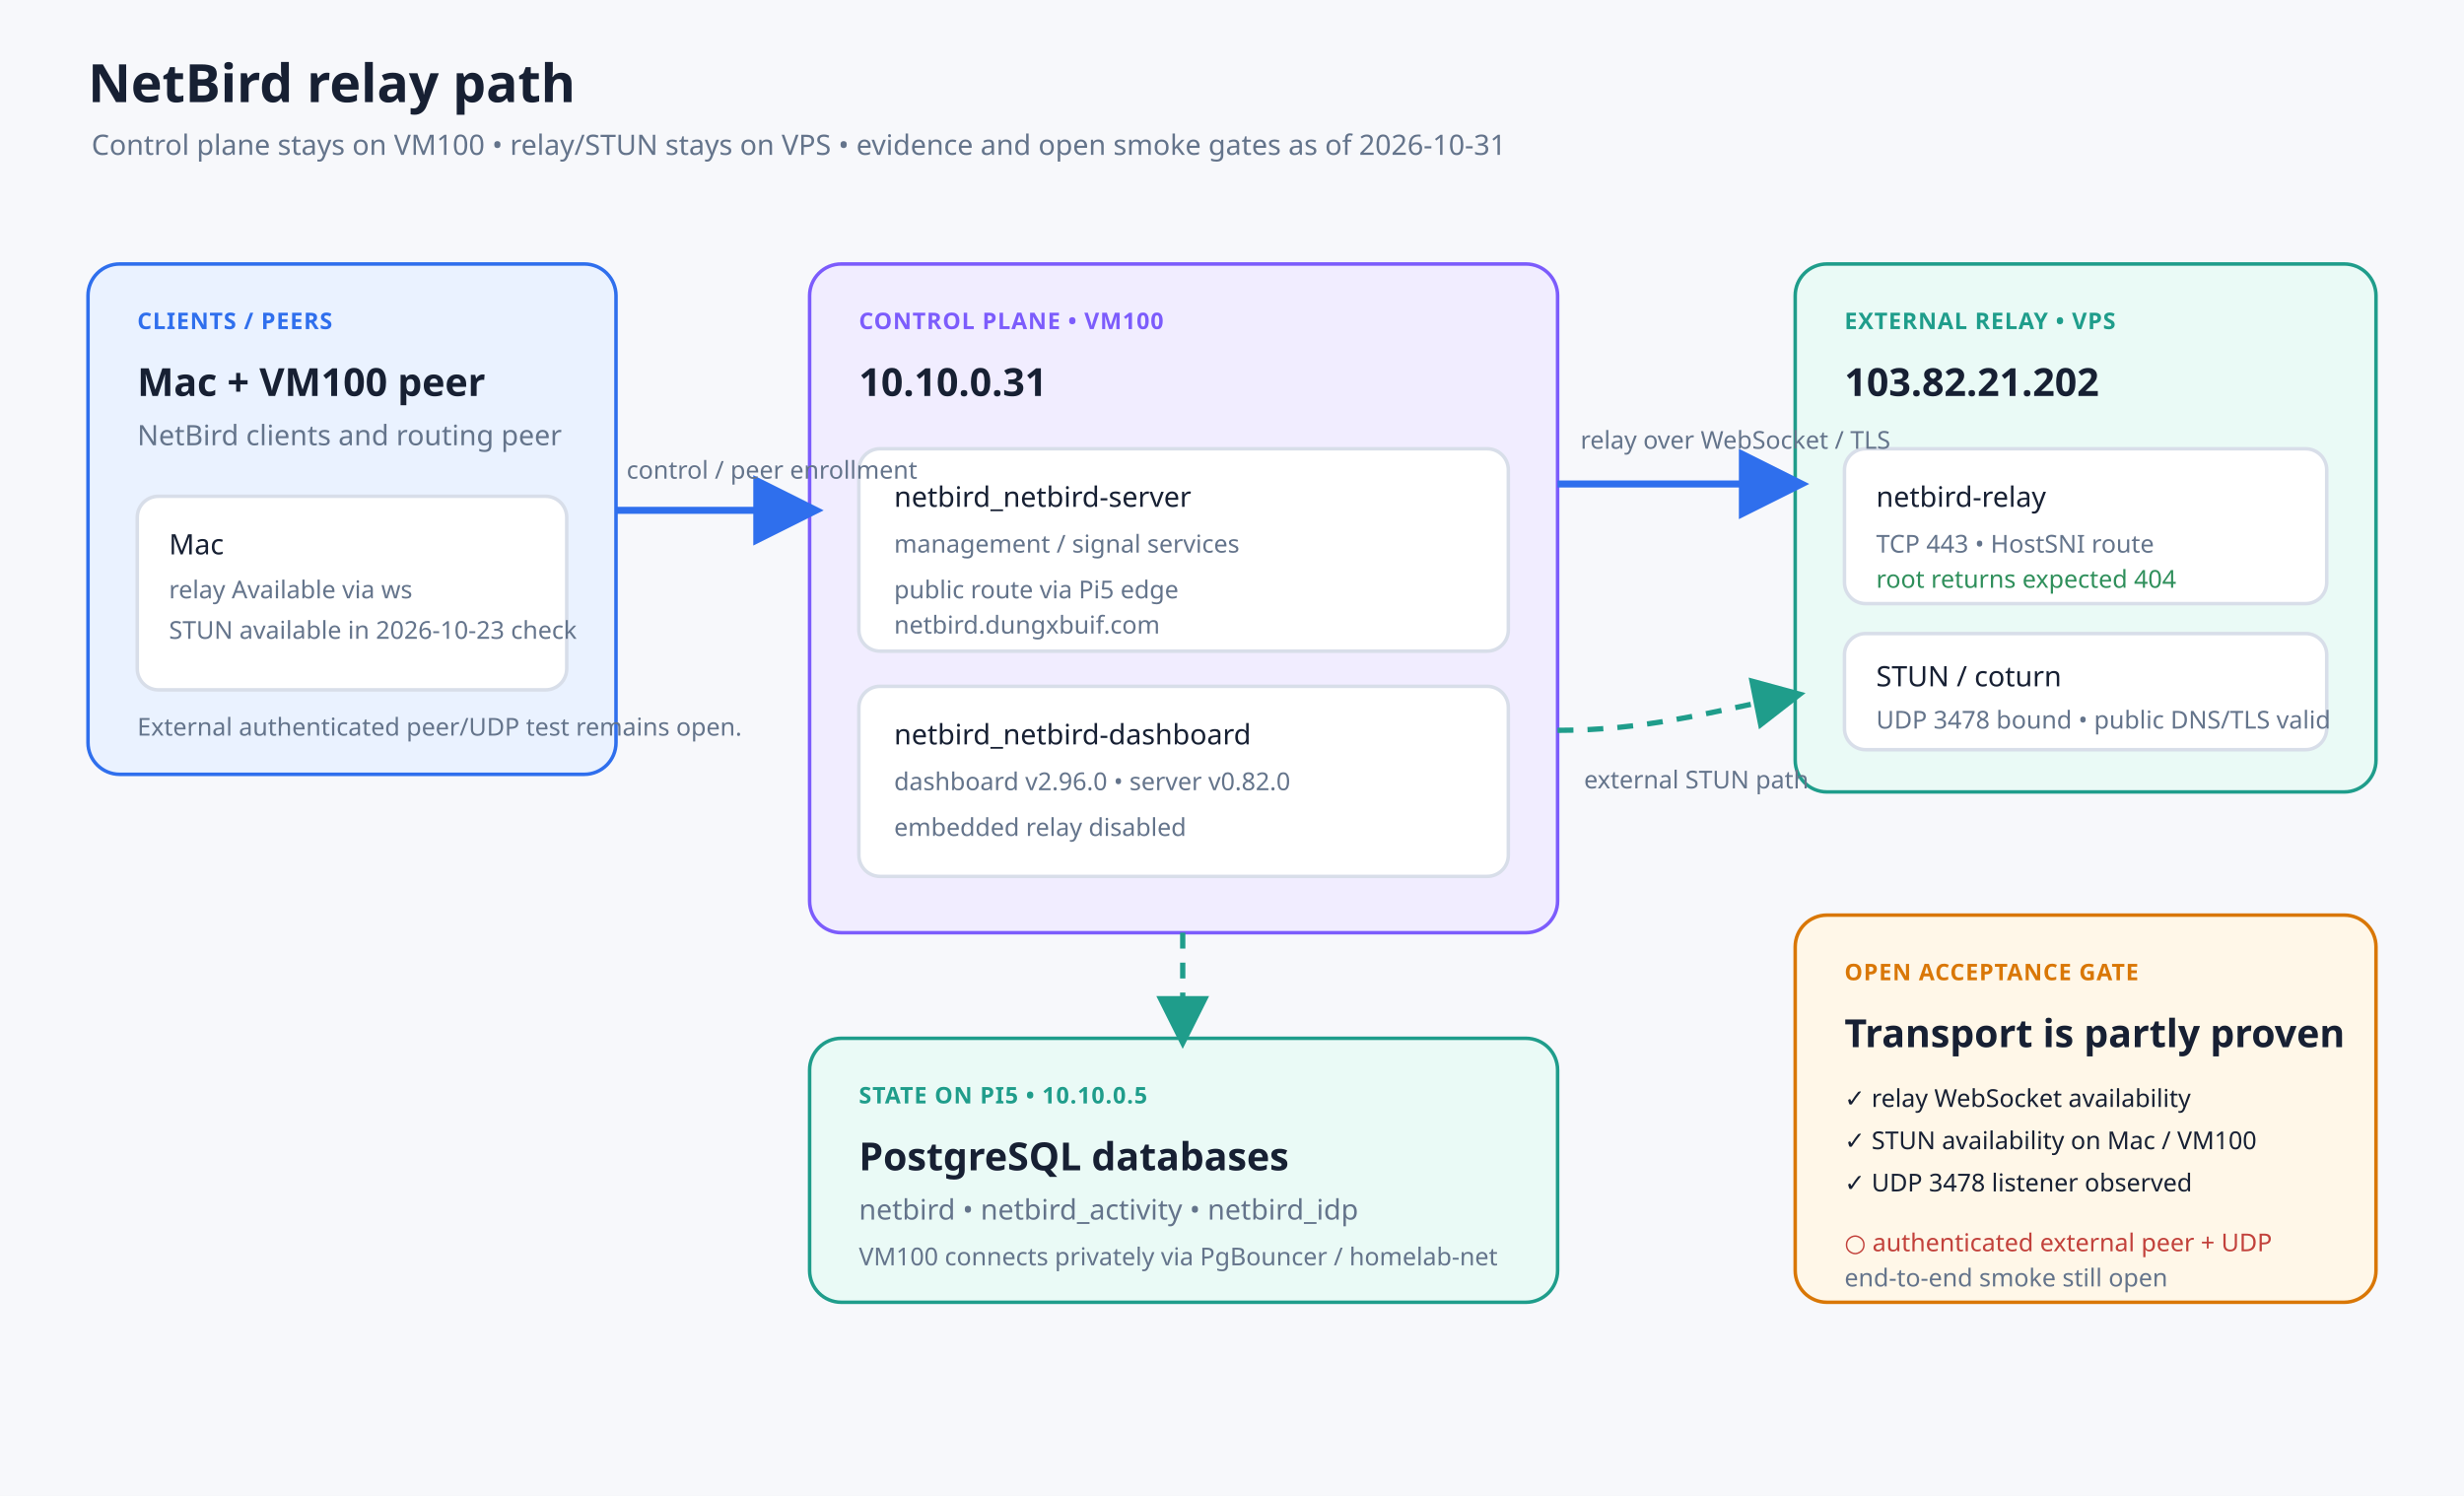
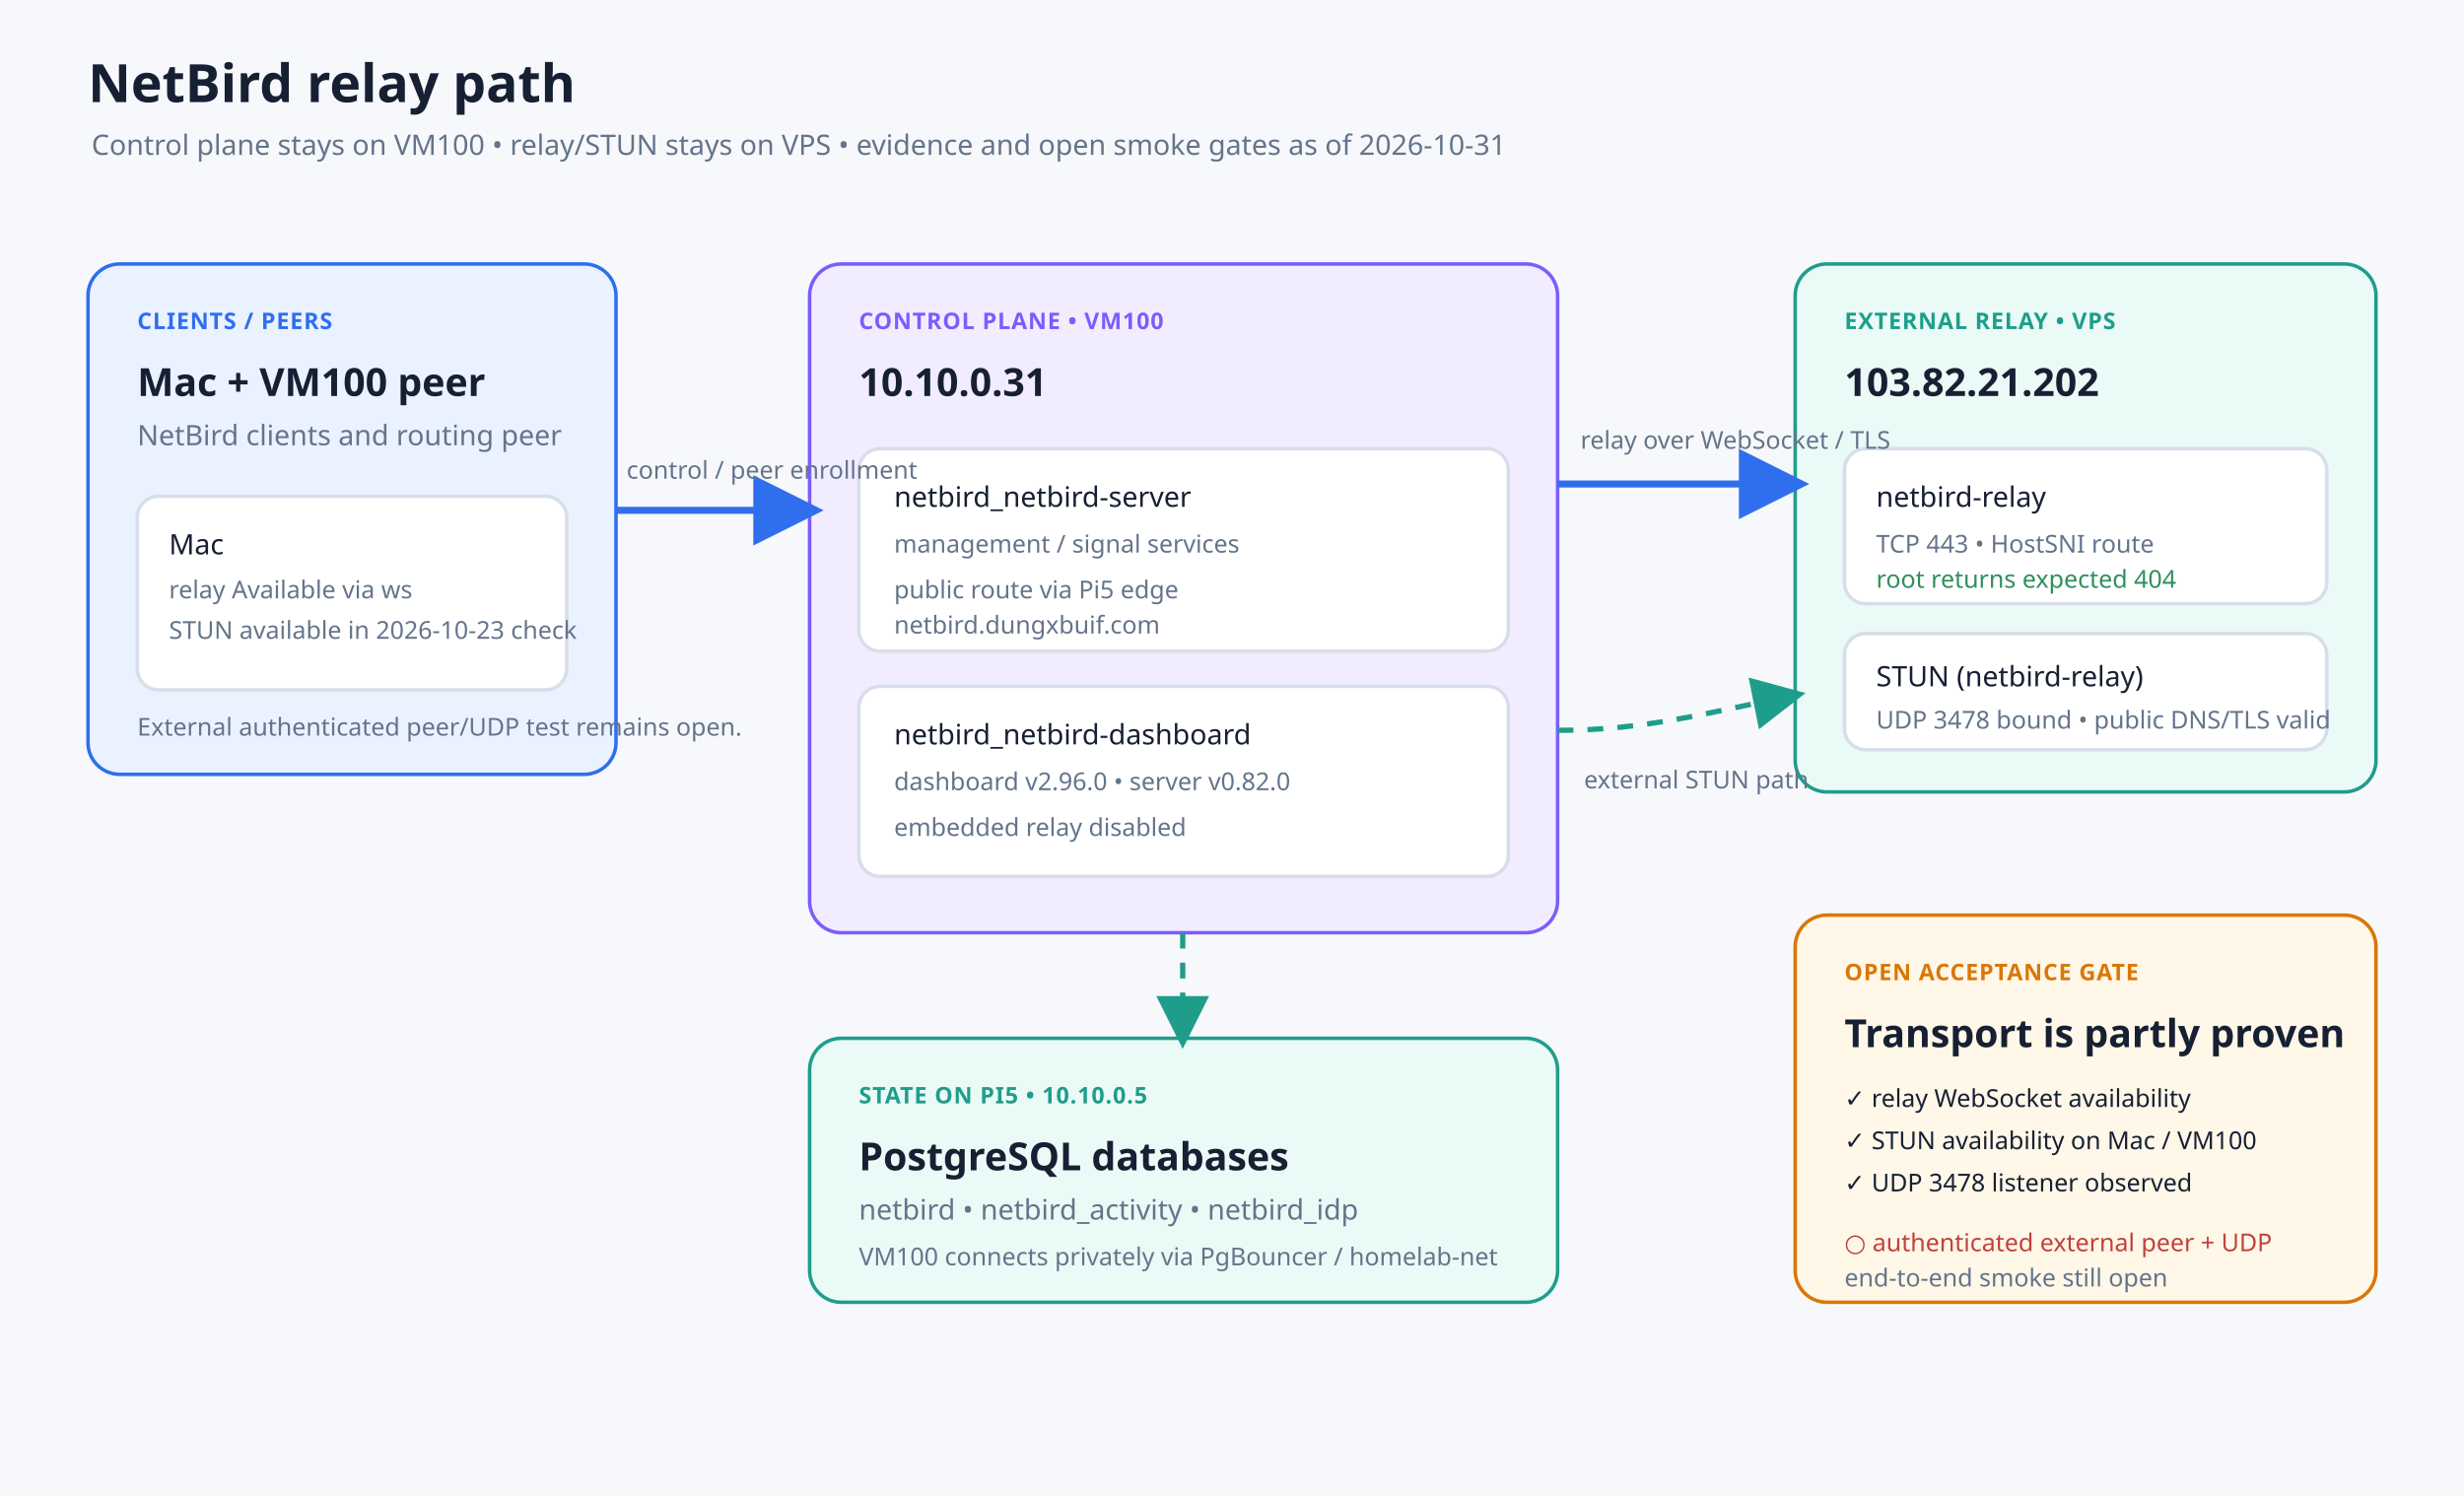
<svg xmlns="http://www.w3.org/2000/svg" width="1400" height="850" viewBox="0 0 1400 850" role="img" aria-labelledby="title desc">
  <defs>
    <marker id="blue-arrow" markerWidth="10" markerHeight="10" refX="8" refY="5" orient="auto">
      <path d="M0,0 L10,5 L0,10 Z" fill="#2f6fed" />
    </marker>
    <marker id="teal-arrow" markerWidth="10" markerHeight="10" refX="8" refY="5" orient="auto">
      <path d="M0,0 L10,5 L0,10 Z" fill="#1f9d8b" />
    </marker>
    <style>
      .bg{fill:#f7f8fb}.ink{fill:#172033}.muted{fill:#64748b}.small{font:14px sans-serif}.body{font:16px sans-serif}.head{font:700 22px sans-serif}.title{font:700 30px sans-serif}.card{stroke:#d8dee9;stroke-width:2}.blue{fill:#eaf2ff;stroke:#2f6fed}.teal{fill:#eafaf6;stroke:#1f9d8b}.purple{fill:#f1edff;stroke:#7c5cfc}.amber{fill:#fff7e8;stroke:#d97706}.white{fill:#fff;stroke:#d8dee9}.pill{font:700 13px sans-serif;letter-spacing:.5px}.flow{fill:none;stroke:#2f6fed;stroke-width:4;marker-end:url(#blue-arrow)}.dataflow{fill:none;stroke:#1f9d8b;stroke-width:3;stroke-dasharray:9 8;marker-end:url(#teal-arrow)}.open{fill:none;stroke:#d97706;stroke-width:3;stroke-dasharray:9 8}
    </style>
  </defs>
  <rect class="bg" width="1400" height="850" />
  <text class="title ink" x="50" y="58">NetBird relay path</text>
  <text class="body muted" x="52" y="88">Control plane stays on VM100 • relay/STUN stays on VPS • evidence and open smoke gates as of 2026-10-31</text>
  <rect class="blue card" x="50" y="150" width="300" height="290" rx="18" />
  <text class="pill" fill="#2f6fed" x="78" y="187">CLIENTS / PEERS</text>
  <text class="head ink" x="78" y="225">Mac + VM100 peer</text>
  <text class="body muted" x="78" y="253">NetBird clients and routing peer</text>
  <rect class="white card" x="78" y="282" width="244" height="110" rx="12" />
  <text class="body ink" x="96" y="315">Mac</text>
  <text class="small muted" x="96" y="340">relay Available via ws</text>
  <text class="small muted" x="96" y="363">STUN available in 2026-10-23 check</text>
  <text class="small muted" x="78" y="418">External authenticated peer/UDP test remains open.</text>
  <rect class="purple card" x="460" y="150" width="425" height="380" rx="18" />
  <text class="pill" fill="#7c5cfc" x="488" y="187">CONTROL PLANE • VM100</text>
  <text class="head ink" x="488" y="225">10.10.0.31</text>
  <rect class="white card" x="488" y="255" width="369" height="115" rx="12" />
  <text class="body ink" x="508" y="288">netbird_netbird-server</text>
  <text class="small muted" x="508" y="314">management / signal services</text>
  <text class="small muted" x="508" y="340">public route via Pi5 edge</text>
  <text class="small muted" x="508" y="360">netbird.dungxbuif.com</text>
  <rect class="white card" x="488" y="390" width="369" height="108" rx="12" />
  <text class="body ink" x="508" y="423">netbird_netbird-dashboard</text>
  <text class="small muted" x="508" y="449">dashboard v2.96.0 • server v0.82.0</text>
  <text class="small muted" x="508" y="475">embedded relay disabled</text>
  <rect class="teal card" x="1020" y="150" width="330" height="300" rx="18" />
  <text class="pill" fill="#1f9d8b" x="1048" y="187">EXTERNAL RELAY • VPS</text>
  <text class="head ink" x="1048" y="225">103.82.21.202</text>
  <rect class="white card" x="1048" y="255" width="274" height="88" rx="12" />
  <text class="body ink" x="1066" y="288">netbird-relay</text>
  <text class="small muted" x="1066" y="314">TCP 443 • HostSNI route</text>
  <text class="small" fill="#2f8f5b" x="1066" y="334">root returns expected 404</text>
  <rect class="white card" x="1048" y="360" width="274" height="66" rx="12" />
-   <text class="body ink" x="1066" y="390">STUN / coturn</text>
+   <text class="body ink" x="1066" y="390">STUN (netbird-relay)</text>
  <text class="small muted" x="1066" y="414">UDP 3478 bound • public DNS/TLS valid</text>
  <path class="flow" d="M350 290 C390 290 415 290 460 290" />
  <text class="small muted" x="356" y="272">control / peer enrollment</text>
  <path class="flow" d="M885 275 C930 275 970 275 1020 275" />
  <text class="small muted" x="898" y="255">relay over WebSocket / TLS</text>
  <path class="dataflow" d="M885 415 C935 415 970 405 1020 395" />
  <text class="small muted" x="900" y="448">external STUN path</text>
  <rect class="teal card" x="460" y="590" width="425" height="150" rx="18" />
  <text class="pill" fill="#1f9d8b" x="488" y="627">STATE ON PI5 • 10.10.0.5</text>
  <text class="head ink" x="488" y="665">PostgreSQL databases</text>
  <text class="body muted" x="488" y="693">netbird • netbird_activity • netbird_idp</text>
  <text class="small muted" x="488" y="719">VM100 connects privately via PgBouncer / homelab-net</text>
  <path class="dataflow" d="M672 530 C672 555 672 565 672 590" />
  <rect class="amber card" x="1020" y="520" width="330" height="220" rx="18" />
  <text class="pill" fill="#d97706" x="1048" y="557">OPEN ACCEPTANCE GATE</text>
  <text class="head ink" x="1048" y="595">Transport is partly proven</text>
  <text class="small ink" x="1048" y="629">✓ relay WebSocket availability</text>
  <text class="small ink" x="1048" y="653">✓ STUN availability on Mac / VM100</text>
  <text class="small ink" x="1048" y="677">✓ UDP 3478 listener observed</text>
  <text class="small" fill="#c2413b" x="1048" y="711">○ authenticated external peer + UDP</text>
  <text class="small muted" x="1048" y="731">end-to-end smoke still open</text>
</svg>
